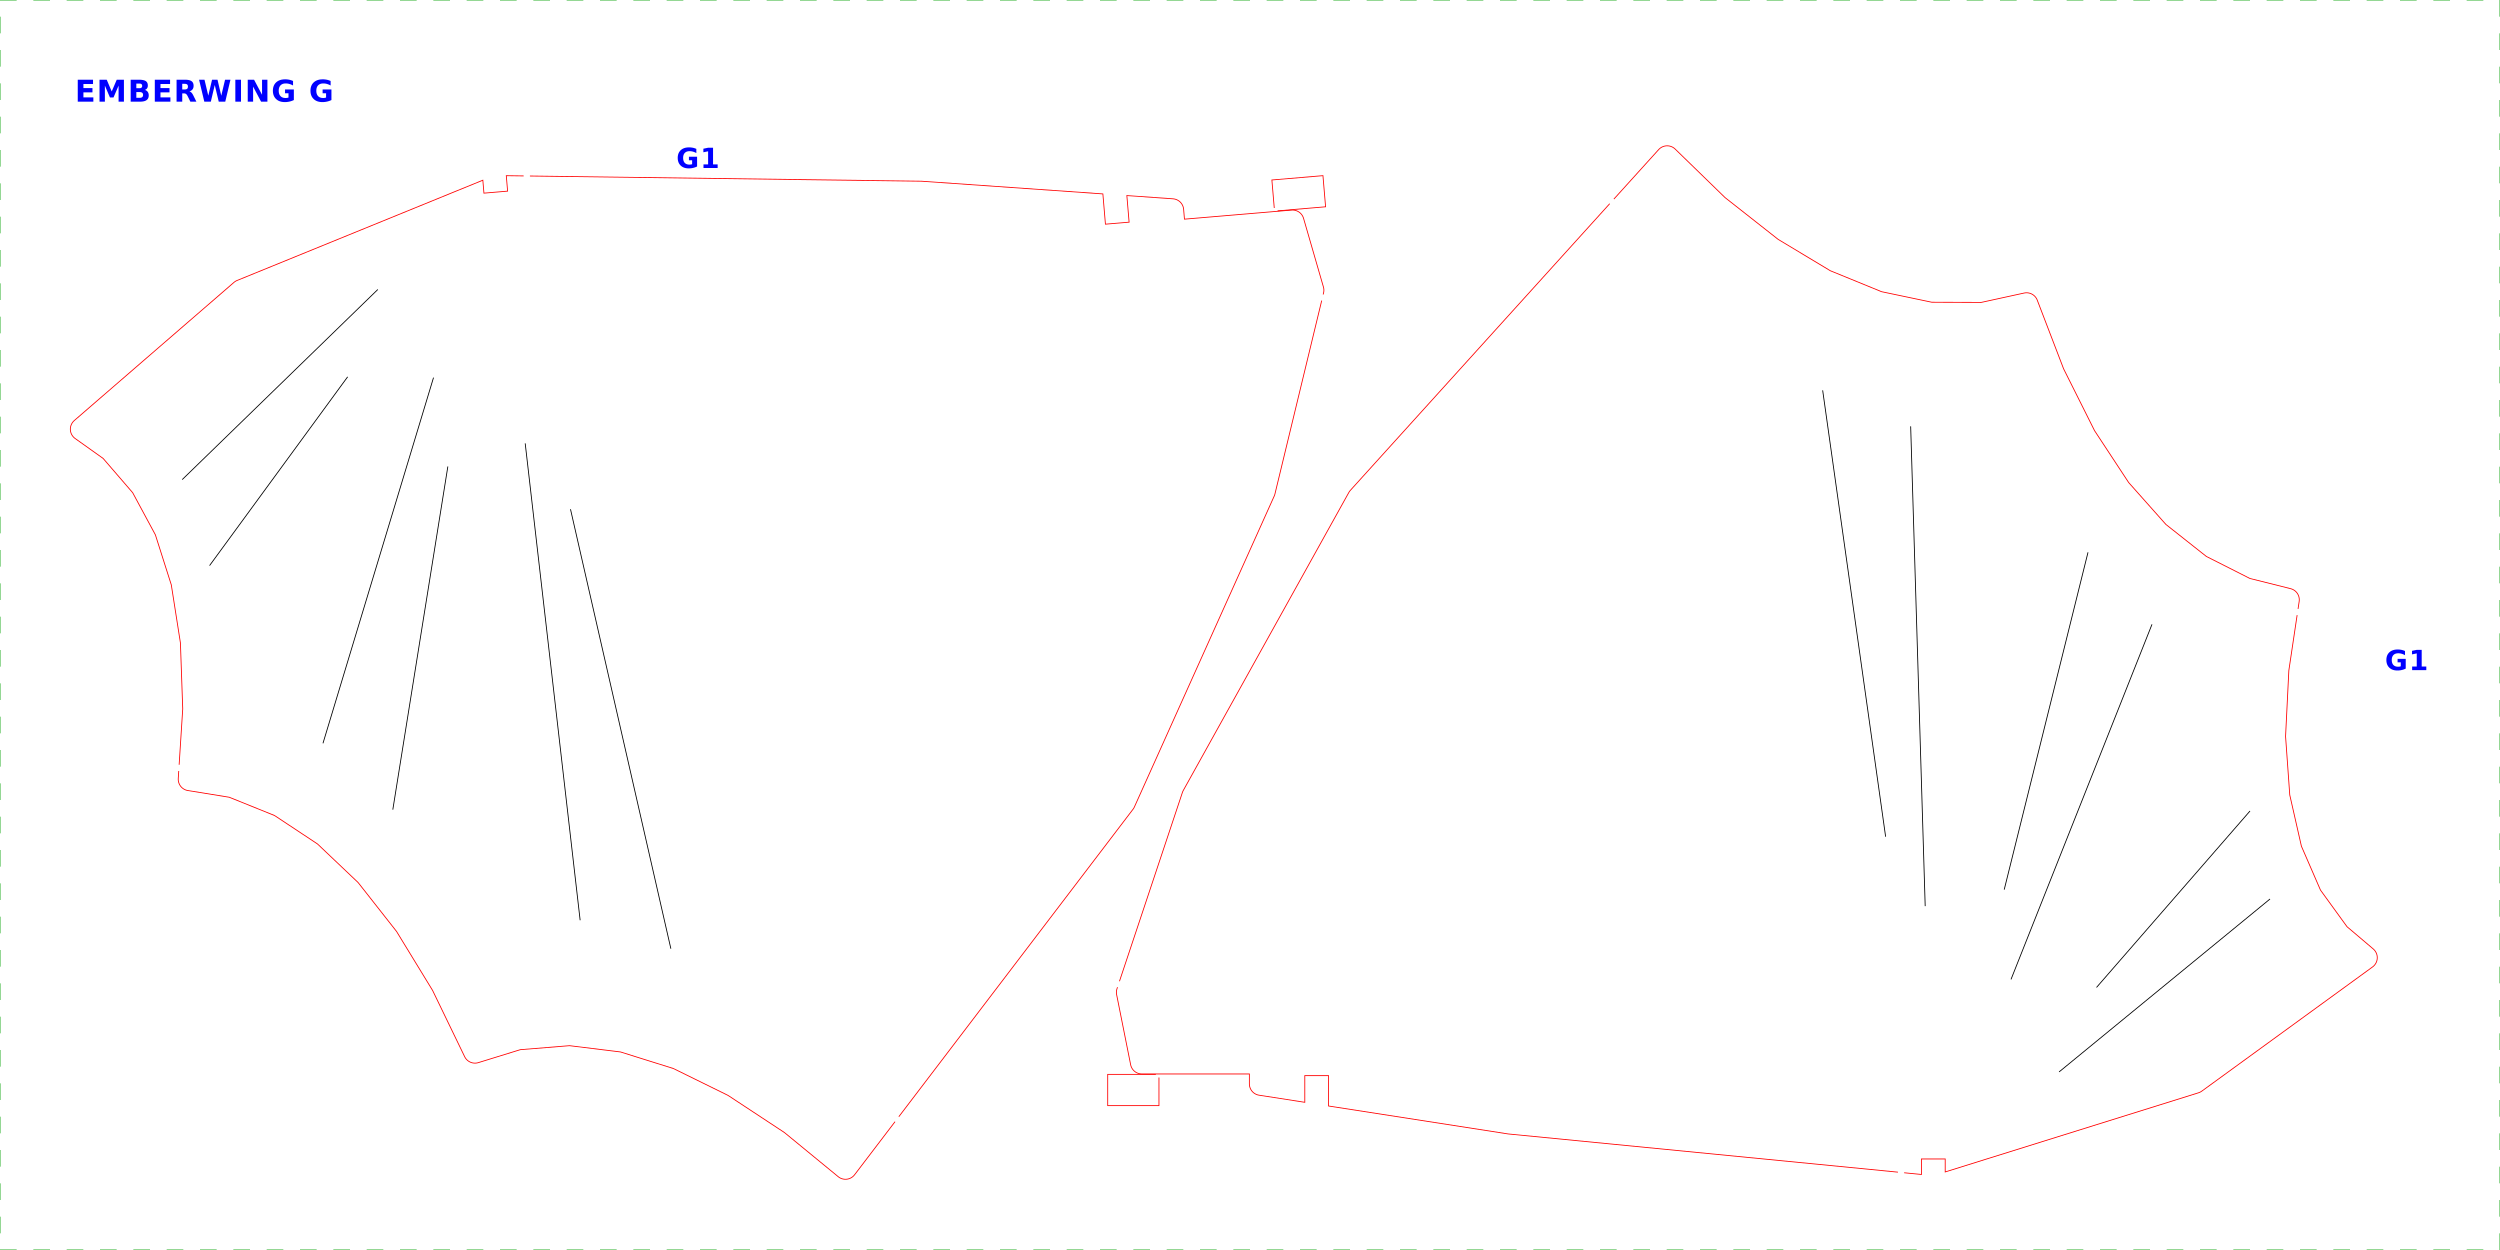
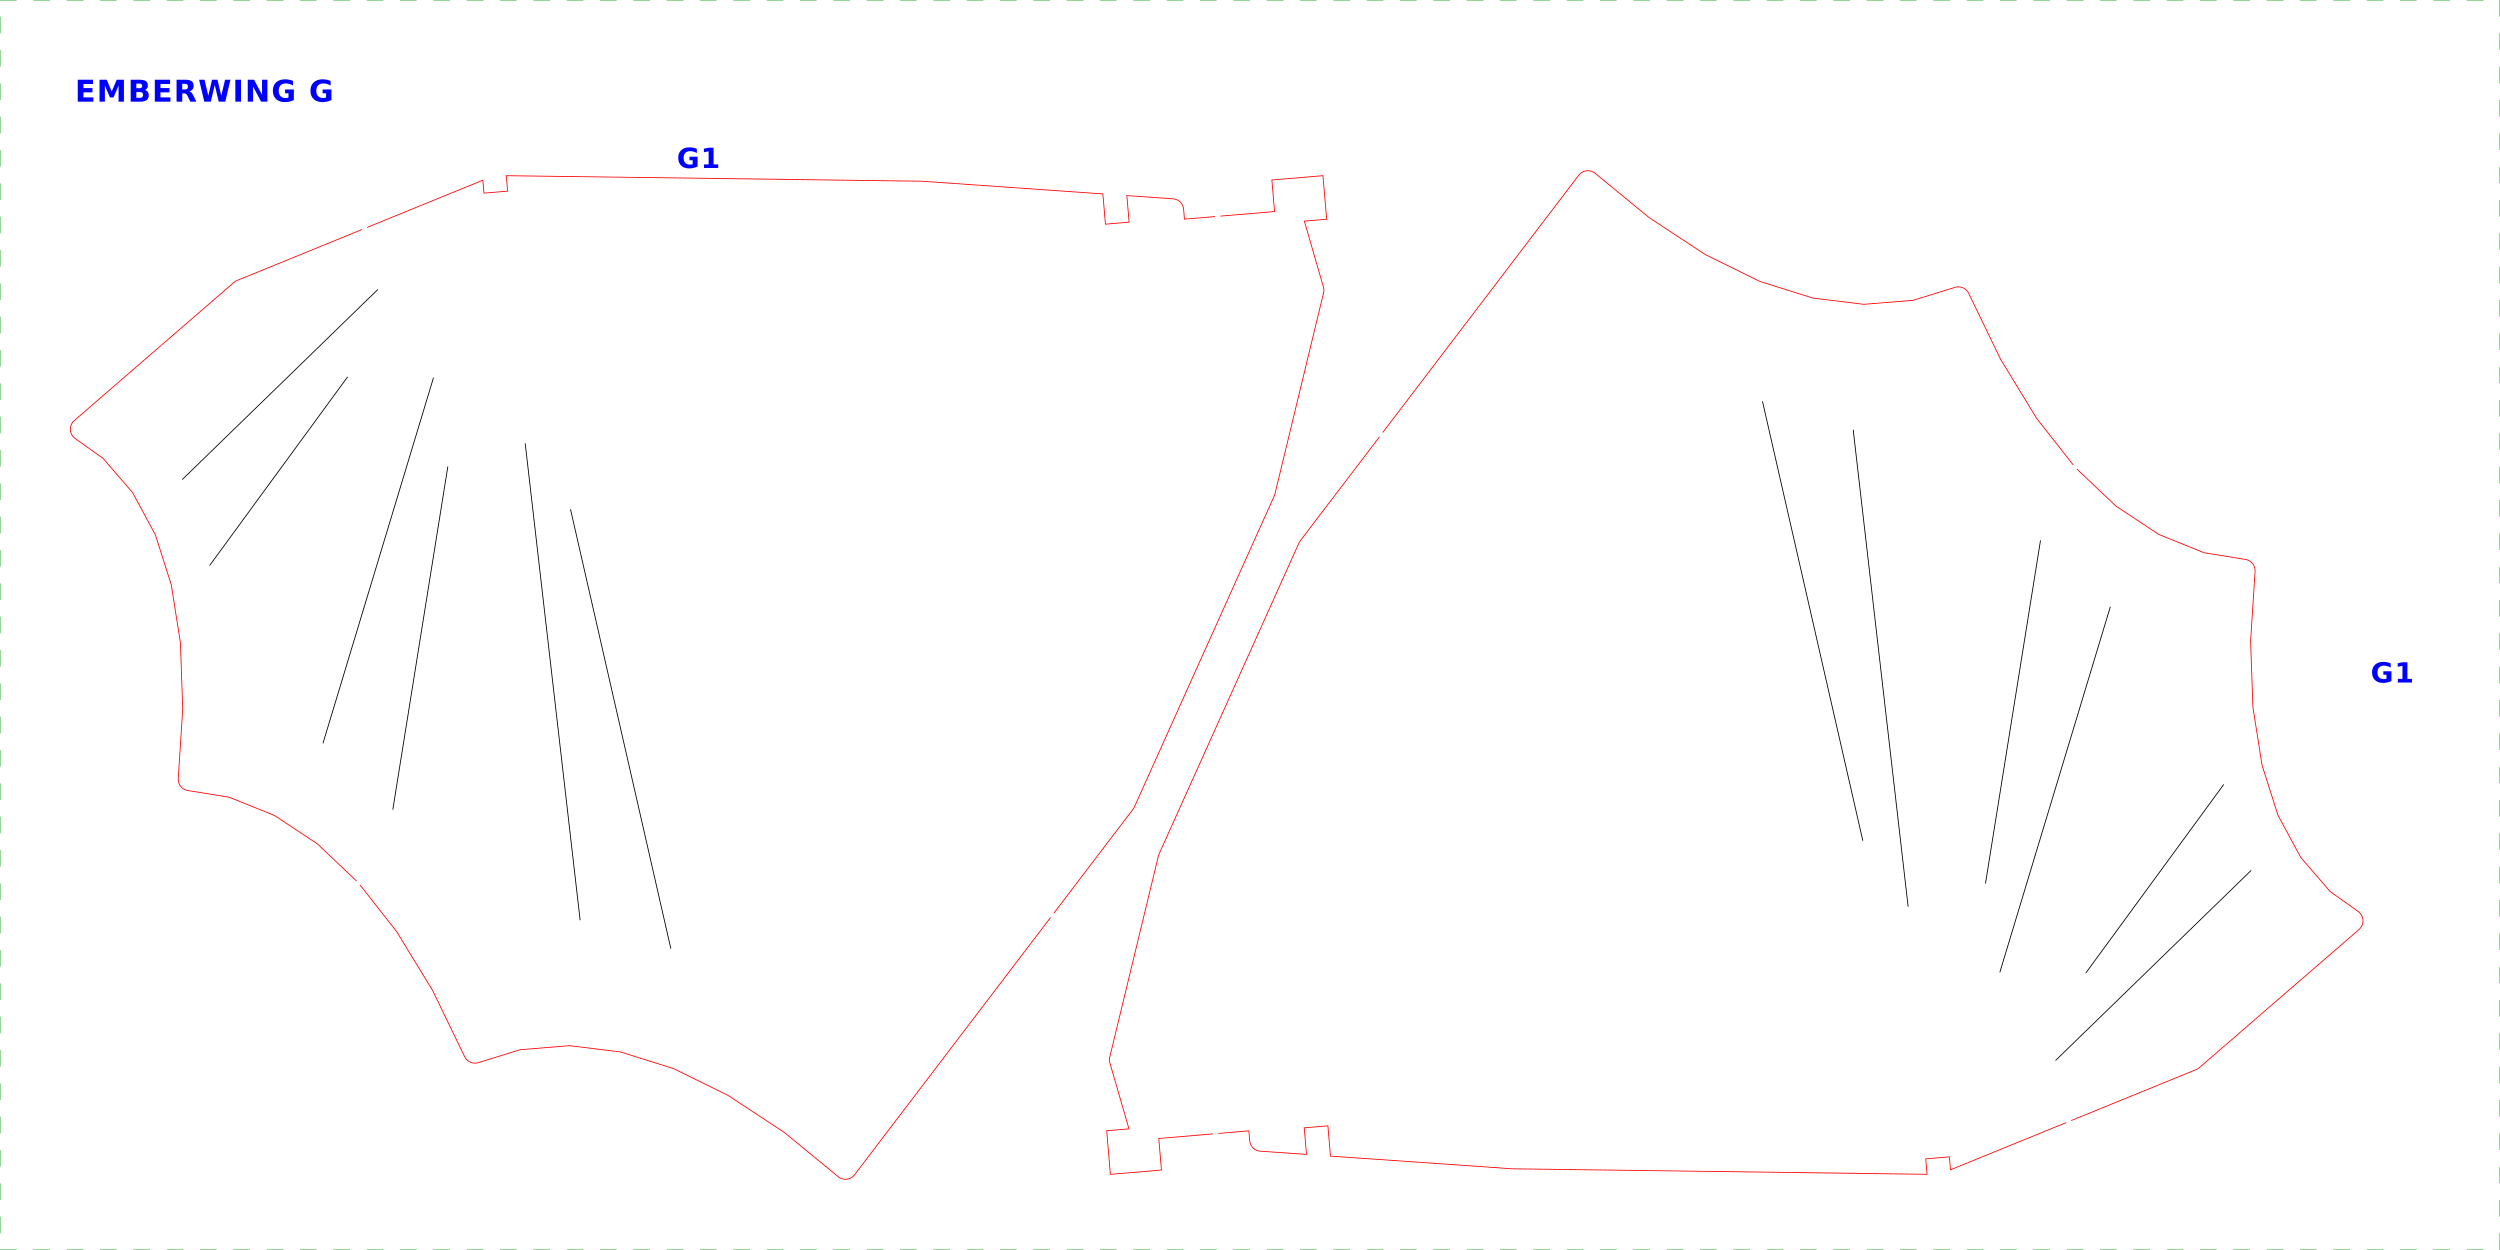
<svg xmlns="http://www.w3.org/2000/svg" width="300.0mm" height="150.0mm" viewBox="0 0 300.0 150.0">
  <rect x="0" y="0" width="300.0" height="150.0" fill="none" stroke="#00a000" stroke-width="0.1" stroke-dasharray="2 2" />
  <g id="ENGRAVE" fill="#0000ff" stroke="none" fill-rule="evenodd">
-     <path d="M83.571,20.015 L83.491,20.048 L83.411,20.078 L83.329,20.105 L83.246,20.129 L83.163,20.150 L83.078,20.167 L82.993,20.181 L82.907,20.192 L82.819,20.200 L82.731,20.205 L82.642,20.206 L82.447,20.197 L82.265,20.169 L82.098,20.122 L81.945,20.056 L81.805,19.971 L81.680,19.867 L81.572,19.747 L81.483,19.614 L81.414,19.467 L81.365,19.307 L81.335,19.134 L81.325,18.947 L81.335,18.758 L81.365,18.583 L81.416,18.422 L81.486,18.275 L81.576,18.142 L81.687,18.022 L81.815,17.919 L81.957,17.835 L82.115,17.770 L82.287,17.723 L82.474,17.695 L82.676,17.685 L82.756,17.687 L82.836,17.690 L82.914,17.697 L82.991,17.706 L83.066,17.717 L83.141,17.731 L83.214,17.747 L83.286,17.766 L83.357,17.787 L83.426,17.811 L83.494,17.837 L83.560,17.866 L83.560,18.369 L83.492,18.332 L83.425,18.298 L83.357,18.268 L83.290,18.241 L83.223,18.217 L83.156,18.196 L83.089,18.179 L83.021,18.165 L82.954,18.154 L82.887,18.146 L82.820,18.141 L82.753,18.139 L82.633,18.145 L82.522,18.163 L82.421,18.192 L82.330,18.232 L82.248,18.285 L82.176,18.349 L82.114,18.423 L82.063,18.508 L82.024,18.603 L81.996,18.707 L81.979,18.822 L81.973,18.947 L81.979,19.070 L81.995,19.184 L82.022,19.289 L82.060,19.383 L82.109,19.468 L82.168,19.542 L82.238,19.607 L82.317,19.659 L82.405,19.700 L82.502,19.729 L82.608,19.747 L82.723,19.752 L82.756,19.752 L82.787,19.751 L82.818,19.749 L82.847,19.747 L82.877,19.744 L82.905,19.740 L82.932,19.736 L82.959,19.731 L82.984,19.725 L83.009,19.718 L83.033,19.710 L83.055,19.702 L83.055,19.230 L82.673,19.230 L82.673,18.810 L83.650,18.810 L83.650,19.979 L83.571,20.015 Z" />
-     <path d="M84.973,19.726 L84.973,18.156 L84.405,18.273 L84.405,17.846 L84.969,17.729 L85.565,17.729 L85.565,19.726 L86.118,19.726 L86.118,20.159 L84.419,20.159 L84.419,19.726 L84.973,19.726 Z" />
-     <path d="M288.608,80.268 L288.529,80.302 L288.448,80.332 L288.367,80.359 L288.284,80.382 L288.200,80.403 L288.116,80.420 L288.030,80.435 L287.944,80.446 L287.857,80.454 L287.769,80.458 L287.680,80.460 L287.484,80.450 L287.303,80.422 L287.136,80.375 L286.982,80.309 L286.843,80.224 L286.718,80.121 L286.609,80.001 L286.521,79.867 L286.452,79.721 L286.402,79.561 L286.373,79.387 L286.363,79.200 L286.373,79.011 L286.403,78.836 L286.453,78.675 L286.523,78.528 L286.614,78.395 L286.724,78.276 L286.852,78.173 L286.995,78.088 L287.152,78.023 L287.325,77.976 L287.512,77.948 L287.714,77.939 L287.794,77.940 L287.873,77.944 L287.951,77.950 L288.028,77.959 L288.104,77.970 L288.178,77.984 L288.252,78.001 L288.324,78.020 L288.394,78.041 L288.464,78.065 L288.531,78.091 L288.598,78.119 L288.598,78.622 L288.530,78.585 L288.462,78.552 L288.395,78.521 L288.327,78.494 L288.260,78.470 L288.193,78.450 L288.126,78.432 L288.059,78.418 L287.992,78.407 L287.925,78.399 L287.858,78.394 L287.790,78.393 L287.670,78.399 L287.560,78.416 L287.459,78.445 L287.367,78.486 L287.286,78.538 L287.213,78.602 L287.151,78.677 L287.101,78.761 L287.061,78.856 L287.033,78.961 L287.016,79.075 L287.011,79.200 L287.016,79.324 L287.032,79.438 L287.060,79.542 L287.097,79.636 L287.146,79.721 L287.206,79.796 L287.276,79.860 L287.354,79.912 L287.442,79.953 L287.539,79.982 L287.646,80.000 L287.761,80.006 L287.793,80.005 L287.825,80.004 L287.855,80.003 L287.885,80.000 L287.914,79.997 L287.942,79.994 L287.970,79.989 L287.996,79.984 L288.022,79.978 L288.047,79.971 L288.070,79.964 L288.093,79.955 L288.093,79.483 L287.711,79.483 L287.711,79.063 L288.687,79.063 L288.687,80.232 L288.608,80.268 Z" />
-     <path d="M290.010,79.980 L290.010,78.409 L289.442,78.526 L289.442,78.100 L290.007,77.983 L290.603,77.983 L290.603,79.980 L291.156,79.980 L291.156,80.413 L289.457,80.413 L289.457,79.980 L290.010,79.980 Z" />
+     <path d="M83.634,20.015 L83.555,20.048 L83.474,20.078 L83.392,20.105 L83.310,20.129 L83.226,20.150 L83.142,20.167 L83.056,20.181 L82.970,20.192 L82.883,20.200 L82.794,20.205 L82.705,20.206 L82.510,20.197 L82.329,20.169 L82.161,20.122 L82.008,20.056 L81.869,19.971 L81.743,19.867 L81.635,19.747 L81.546,19.614 L81.477,19.467 L81.428,19.307 L81.398,19.134 L81.389,18.947 L81.399,18.758 L81.429,18.583 L81.479,18.422 L81.549,18.275 L81.639,18.142 L81.750,18.022 L81.878,17.919 L82.020,17.835 L82.178,17.770 L82.350,17.723 L82.537,17.695 L82.739,17.685 L82.820,17.687 L82.899,17.690 L82.977,17.697 L83.054,17.706 L83.130,17.717 L83.204,17.731 L83.278,17.747 L83.349,17.766 L83.420,17.787 L83.489,17.811 L83.557,17.837 L83.623,17.866 L83.623,18.369 L83.556,18.332 L83.488,18.298 L83.420,18.268 L83.353,18.241 L83.286,18.217 L83.219,18.196 L83.152,18.179 L83.085,18.165 L83.018,18.154 L82.950,18.146 L82.883,18.141 L82.816,18.139 L82.696,18.145 L82.585,18.163 L82.485,18.192 L82.393,18.232 L82.311,18.285 L82.239,18.349 L82.177,18.423 L82.126,18.508 L82.087,18.603 L82.059,18.707 L82.042,18.822 L82.036,18.947 L82.042,19.070 L82.058,19.184 L82.085,19.289 L82.123,19.383 L82.172,19.468 L82.232,19.542 L82.301,19.607 L82.380,19.659 L82.468,19.700 L82.565,19.729 L82.671,19.747 L82.787,19.752 L82.819,19.752 L82.850,19.751 L82.881,19.749 L82.911,19.747 L82.940,19.744 L82.968,19.740 L82.996,19.736 L83.022,19.731 L83.048,19.725 L83.072,19.718 L83.096,19.710 L83.119,19.702 L83.119,19.230 L82.736,19.230 L82.736,18.810 L83.713,18.810 L83.713,19.979 L83.634,20.015 Z" />
+     <path d="M85.036,19.726 L85.036,18.156 L84.468,18.273 L84.468,17.846 L85.033,17.729 L85.628,17.729 L85.628,19.726 L86.182,19.726 L86.182,20.159 L84.483,20.159 L84.483,19.726 L85.036,19.726 Z" />
+     <path d="M286.894,81.757 L286.814,81.790 L286.733,81.820 L286.652,81.847 L286.569,81.871 L286.486,81.891 L286.401,81.909 L286.316,81.923 L286.229,81.934 L286.142,81.942 L286.054,81.947 L285.965,81.948 L285.769,81.939 L285.588,81.911 L285.421,81.863 L285.267,81.798 L285.128,81.713 L285.003,81.609 L284.894,81.489 L284.806,81.356 L284.737,81.209 L284.687,81.049 L284.658,80.876 L284.648,80.689 L284.658,80.500 L284.688,80.325 L284.738,80.164 L284.809,80.017 L284.899,79.883 L285.009,79.764 L285.137,79.661 L285.280,79.577 L285.437,79.511 L285.610,79.465 L285.797,79.437 L285.999,79.427 L286.079,79.428 L286.158,79.432 L286.236,79.439 L286.313,79.447 L286.389,79.459 L286.464,79.473 L286.537,79.489 L286.609,79.508 L286.680,79.529 L286.749,79.553 L286.816,79.579 L286.883,79.608 L286.883,80.111 L286.815,80.074 L286.747,80.040 L286.680,80.010 L286.613,79.983 L286.545,79.959 L286.478,79.938 L286.411,79.921 L286.344,79.907 L286.277,79.896 L286.210,79.888 L286.143,79.883 L286.075,79.881 L285.955,79.887 L285.845,79.905 L285.744,79.934 L285.653,79.974 L285.571,80.027 L285.498,80.090 L285.437,80.165 L285.386,80.250 L285.347,80.345 L285.318,80.449 L285.301,80.564 L285.296,80.689 L285.301,80.812 L285.318,80.926 L285.345,81.030 L285.383,81.125 L285.431,81.209 L285.491,81.284 L285.561,81.348 L285.640,81.401 L285.728,81.442 L285.825,81.471 L285.931,81.488 L286.046,81.494 L286.078,81.494 L286.110,81.493 L286.140,81.491 L286.170,81.489 L286.199,81.486 L286.228,81.482 L286.255,81.478 L286.282,81.472 L286.307,81.466 L286.332,81.460 L286.355,81.452 L286.378,81.444 L286.378,80.972 L285.996,80.972 L285.996,80.552 L286.972,80.552 L286.972,81.720 L286.894,81.757 Z" />
+     <path d="M288.295,81.468 L288.295,79.898 L287.727,80.015 L287.727,79.588 L288.292,79.471 L288.888,79.471 L288.888,81.468 L289.441,81.468 L289.441,81.901 L287.742,81.901 L287.742,81.468 L288.295,81.468 Z" />
    <path d="M35.004,12.112 L34.915,12.141 L34.826,12.167 L34.735,12.189 L34.644,12.208 L34.551,12.224 L34.457,12.236 L34.363,12.244 L34.267,12.249 L34.171,12.251 L33.959,12.241 L33.763,12.210 L33.581,12.159 L33.415,12.088 L33.265,11.996 L33.129,11.883 L33.011,11.754 L32.915,11.609 L32.840,11.450 L32.787,11.277 L32.755,11.089 L32.744,10.886 L32.755,10.682 L32.788,10.492 L32.842,10.318 L32.918,10.158 L33.016,10.014 L33.136,9.885 L33.274,9.773 L33.429,9.682 L33.600,9.611 L33.786,9.560 L33.989,9.530 L34.208,9.520 L34.295,9.521 L34.381,9.525 L34.465,9.532 L34.548,9.542 L34.630,9.554 L34.711,9.569 L34.791,9.587 L34.869,9.607 L34.945,9.631 L35.020,9.656 L35.093,9.685 L35.165,9.716 L35.165,10.260 L35.092,10.220 L35.019,10.184 L34.946,10.151 L34.873,10.122 L34.800,10.096 L34.727,10.074 L34.655,10.055 L34.582,10.039 L34.509,10.027 L34.436,10.019 L34.364,10.014 L34.291,10.012 L34.161,10.018 L34.041,10.037 L33.932,10.068 L33.833,10.113 L33.744,10.169 L33.666,10.238 L33.599,10.319 L33.544,10.411 L33.501,10.514 L33.471,10.627 L33.452,10.751 L33.446,10.886 L33.452,11.020 L33.470,11.144 L33.499,11.257 L33.540,11.359 L33.593,11.451 L33.658,11.532 L33.733,11.601 L33.819,11.658 L33.914,11.702 L34.019,11.734 L34.134,11.753 L34.259,11.759 L34.294,11.759 L34.328,11.758 L34.361,11.756 L34.393,11.753 L34.425,11.750 L34.456,11.746 L34.485,11.741 L34.514,11.735 L34.542,11.729 L34.568,11.722 L34.594,11.714 L34.619,11.705 L34.619,11.193 L34.204,11.193 L34.204,10.738 L35.262,10.738 L35.262,12.004 L35.177,12.044 L35.091,12.080 L35.004,12.112 Z" />
    <path d="M39.514,12.112 L39.425,12.141 L39.336,12.167 L39.245,12.189 L39.154,12.208 L39.061,12.224 L38.967,12.236 L38.873,12.244 L38.777,12.249 L38.681,12.251 L38.469,12.241 L38.273,12.210 L38.092,12.159 L37.925,12.088 L37.775,11.996 L37.639,11.883 L37.521,11.754 L37.425,11.609 L37.351,11.450 L37.297,11.277 L37.265,11.089 L37.254,10.886 L37.265,10.682 L37.298,10.492 L37.352,10.318 L37.428,10.158 L37.526,10.014 L37.646,9.885 L37.784,9.773 L37.939,9.682 L38.110,9.611 L38.296,9.560 L38.499,9.530 L38.718,9.520 L38.805,9.521 L38.891,9.525 L38.975,9.532 L39.058,9.542 L39.141,9.554 L39.221,9.569 L39.301,9.587 L39.379,9.607 L39.455,9.631 L39.530,9.656 L39.604,9.685 L39.675,9.716 L39.675,10.260 L39.602,10.220 L39.529,10.184 L39.456,10.151 L39.383,10.122 L39.310,10.096 L39.237,10.074 L39.165,10.055 L39.092,10.039 L39.019,10.027 L38.946,10.019 L38.874,10.014 L38.801,10.012 L38.671,10.018 L38.551,10.037 L38.442,10.068 L38.343,10.113 L38.254,10.169 L38.176,10.238 L38.109,10.319 L38.054,10.411 L38.011,10.514 L37.981,10.627 L37.962,10.751 L37.956,10.886 L37.962,11.020 L37.980,11.144 L38.009,11.257 L38.050,11.359 L38.103,11.451 L38.168,11.532 L38.243,11.601 L38.329,11.658 L38.424,11.702 L38.529,11.734 L38.644,11.753 L38.769,11.759 L38.804,11.759 L38.838,11.758 L38.871,11.756 L38.903,11.753 L38.935,11.750 L38.966,11.746 L38.995,11.741 L39.024,11.735 L39.052,11.729 L39.079,11.722 L39.104,11.714 L39.129,11.705 L39.129,11.193 L38.714,11.193 L38.714,10.738 L39.772,10.738 L39.772,12.004 L39.687,12.044 L39.601,12.080 L39.514,12.112 Z" />
    <path d="M10.010,10.081 L10.010,10.571 L11.095,10.571 L11.095,11.084 L10.010,11.084 L10.010,11.687 L11.202,11.687 L11.202,12.200 L9.331,12.200 L9.331,9.567 L11.163,9.567 L11.163,10.081 L10.010,10.081 Z" />
    <path d="M14.871,9.567 L14.871,12.200 L14.230,12.200 L14.230,10.275 L13.623,11.694 L13.193,11.694 L12.586,10.275 L12.586,12.200 L11.943,12.200 L11.943,9.567 L12.807,9.567 L13.406,10.976 L14.009,9.567 L14.871,9.567 Z" />
    <path d="M17.728,11.026 L17.764,11.085 L17.794,11.148 L17.818,11.216 L17.834,11.288 L17.844,11.365 L17.848,11.445 L17.840,11.567 L17.819,11.678 L17.783,11.778 L17.733,11.867 L17.669,11.945 L17.590,12.013 L17.497,12.070 L17.389,12.117 L17.266,12.153 L17.128,12.179 L16.975,12.195 L16.807,12.200 L15.681,12.200 L15.681,9.567 L16.700,9.567 L16.874,9.572 L17.032,9.586 L17.173,9.609 L17.297,9.641 L17.404,9.683 L17.494,9.733 L17.569,9.794 L17.631,9.866 L17.679,9.949 L17.713,10.043 L17.733,10.148 L17.740,10.264 L17.738,10.326 L17.730,10.386 L17.718,10.442 L17.700,10.495 L17.678,10.544 L17.650,10.591 L17.618,10.634 L17.581,10.673 L17.540,10.709 L17.494,10.740 L17.444,10.767 L17.389,10.791 L17.459,10.815 L17.524,10.845 L17.583,10.882 L17.637,10.924 L17.685,10.972 L17.728,11.026 Z M17.066,11.652 L17.097,11.620 L17.123,11.584 L17.143,11.543 L17.157,11.497 L17.166,11.446 L17.169,11.391 L17.166,11.336 L17.157,11.286 L17.143,11.241 L17.123,11.201 L17.098,11.165 L17.067,11.134 L17.030,11.108 L16.987,11.087 L16.938,11.070 L16.884,11.058 L16.824,11.051 L16.758,11.049 L16.359,11.049 L16.359,11.738 L16.758,11.738 L16.823,11.736 L16.883,11.728 L16.937,11.716 L16.986,11.700 L17.028,11.678 L17.066,11.652 Z M16.949,10.538 L16.978,10.516 L17.004,10.491 L17.024,10.462 L17.041,10.429 L17.052,10.392 L17.059,10.352 L17.061,10.308 L17.059,10.265 L17.052,10.225 L17.041,10.188 L17.024,10.156 L17.004,10.126 L16.978,10.101 L16.949,10.079 L16.915,10.061 L16.876,10.047 L16.833,10.037 L16.786,10.031 L16.735,10.029 L16.359,10.029 L16.359,10.587 L16.735,10.587 L16.786,10.585 L16.833,10.579 L16.876,10.569 L16.915,10.555 L16.949,10.538 Z" />
    <path d="M19.256,10.081 L19.256,10.571 L20.341,10.571 L20.341,11.084 L19.256,11.084 L19.256,11.687 L20.448,11.687 L20.448,12.200 L18.577,12.200 L18.577,9.567 L20.409,9.567 L20.409,10.081 L19.256,10.081 Z" />
    <path d="M22.225,9.567 L22.391,9.572 L22.541,9.587 L22.676,9.611 L22.796,9.645 L22.900,9.689 L22.988,9.742 L23.062,9.806 L23.123,9.881 L23.170,9.967 L23.204,10.065 L23.224,10.174 L23.231,10.294 L23.227,10.378 L23.217,10.458 L23.199,10.532 L23.174,10.600 L23.143,10.664 L23.104,10.722 L23.059,10.776 L23.006,10.824 L22.946,10.868 L22.880,10.907 L22.806,10.940 L22.724,10.969 L22.770,10.982 L22.814,10.999 L22.857,11.021 L22.897,11.047 L22.936,11.078 L22.974,11.113 L23.011,11.153 L23.048,11.200 L23.085,11.254 L23.122,11.314 L23.159,11.380 L23.197,11.452 L23.566,12.200 L22.843,12.200 L22.522,11.546 L22.489,11.483 L22.457,11.428 L22.424,11.380 L22.391,11.338 L22.358,11.304 L22.325,11.276 L22.290,11.254 L22.251,11.236 L22.209,11.222 L22.163,11.212 L22.113,11.206 L22.060,11.204 L21.868,11.204 L21.868,12.200 L21.189,12.200 L21.189,9.567 L22.225,9.567 Z M22.384,10.699 L22.425,10.680 L22.459,10.655 L22.487,10.626 L22.511,10.591 L22.529,10.550 L22.541,10.504 L22.549,10.452 L22.552,10.394 L22.549,10.337 L22.541,10.286 L22.529,10.240 L22.511,10.200 L22.487,10.166 L22.459,10.137 L22.425,10.113 L22.384,10.094 L22.336,10.079 L22.282,10.068 L22.221,10.062 L22.153,10.059 L21.868,10.059 L21.868,10.735 L22.153,10.735 L22.221,10.733 L22.282,10.726 L22.336,10.715 L22.384,10.699 Z" />
    <path d="M25.447,9.567 L26.101,9.567 L26.552,11.481 L27.007,9.567 L27.653,9.567 L27.032,12.200 L26.249,12.200 L25.771,10.199 L25.299,12.200 L24.516,12.200 L23.890,9.567 L24.540,9.567 L24.995,11.481 L25.447,9.567 Z" />
    <path d="M28.241,9.567 L28.920,9.567 L28.920,12.200 L28.241,12.200 L28.241,9.567 Z" />
    <path d="M32.089,9.567 L32.089,12.200 L31.330,12.200 L30.373,10.394 L30.373,12.200 L29.729,12.200 L29.729,9.567 L30.488,9.567 L31.445,11.373 L31.445,9.567 L32.089,9.567 Z" />
  </g>
  <g id="SCORE" fill="none" stroke="#000000" stroke-width="0.1">
    <path d="M53.742,55.979 L47.138,97.158" />
    <path d="M68.459,61.106 L80.504,113.844" />
    <path d="M63.024,53.206 L69.617,110.430" />
    <path d="M52.022,45.314 L38.757,89.197" />
    <path d="M41.717,45.219 L25.149,67.869" />
    <path d="M45.337,34.739 L21.867,57.549" />
-     <path d="M226.275,100.405 L218.720,46.840" />
-     <path d="M231.023,108.736 L229.280,51.160" />
-     <path d="M240.506,106.756 L250.560,66.280" />
-     <path d="M241.321,117.528 L258.240,74.920" />
-     <path d="M251.581,118.492 L270.000,97.320" />
-     <path d="M247.091,128.629 L272.400,107.880" />
+     <path d="M223.541,100.894 L211.496,48.156" />
+     <path d="M228.976,108.794 L222.383,51.570" />
+     <path d="M238.258,106.021 L244.862,64.842" />
+     <path d="M239.978,116.686 L253.243,72.803" />
+     <path d="M250.283,116.781 L266.851,94.131" />
+     <path d="M246.663,127.261 L270.133,104.451" />
  </g>
  <g id="CUT" fill="none" stroke="#ff0000" stroke-width="0.1">
-     <path d="M21.497,91.770 L21.926,85.089 L21.926,85.029 L21.652,77.184 L21.645,77.110 L20.560,70.207 L20.556,70.187 L20.551,70.167 L18.654,64.203 L18.645,64.179 L18.634,64.157 L15.934,59.148 L15.919,59.123 L15.901,59.100 L12.400,55.040 L12.378,55.017 L12.353,54.997 L9.017,52.621 L8.910,52.536 L8.811,52.440 L8.722,52.334 L8.644,52.220 L8.578,52.099 L8.524,51.972 L8.484,51.840 L8.456,51.704 L8.443,51.567 L8.443,51.428 L8.458,51.291 L8.486,51.156 L8.527,51.024 L8.582,50.897 L8.649,50.776 L8.727,50.663 L8.817,50.558 L8.915,50.463 L28.078,33.884 L28.195,33.794 L28.322,33.716 L28.455,33.653 L57.941,21.625 L58.072,23.178 L60.912,22.937 L60.755,21.083 L62.840,21.111" />
-     <path d="M63.590,21.121 L110.535,21.745 L110.611,21.748 L132.345,23.269 L132.652,26.901 L135.492,26.661 L135.222,23.470 L140.763,23.858 L140.899,23.875 L141.034,23.905 L141.166,23.949 L141.293,24.007 L141.413,24.076 L141.526,24.158 L141.630,24.250 L141.724,24.353 L141.807,24.464 L141.879,24.584 L141.938,24.710 L141.984,24.841 L142.016,24.976 L142.035,25.112 L142.135,26.299 L154.990,25.211 L155.123,25.206 L155.258,25.215 L155.391,25.236 L155.521,25.271 L155.648,25.318 L155.769,25.377 L155.883,25.448 L155.991,25.530 L156.089,25.622 L156.179,25.723 L156.258,25.832 L156.325,25.949 L156.381,26.071 L156.425,26.197 L158.813,34.445 L158.845,34.582 L158.863,34.724 L158.866,34.866 L158.854,35.009 L158.828,35.147 L158.782,35.340" />
-     <path d="M158.605,36.069 L152.990,59.287 L152.955,59.407 L152.908,59.524 L136.125,96.840 L136.054,96.977 L135.967,97.106 L107.858,134.004" />
-     <path d="M107.404,134.601 L102.549,140.973 L102.461,141.077 L102.362,141.173 L102.254,141.259 L102.138,141.333 L102.014,141.396 L101.886,141.445 L101.752,141.482 L101.616,141.504 L101.478,141.514 L101.341,141.509 L101.204,141.490 L101.069,141.458 L100.939,141.413 L100.814,141.354 L100.695,141.284 L100.586,141.203 L94.155,135.925 L94.103,135.887 L87.392,131.467 L87.325,131.429 L80.823,128.232 L80.804,128.224 L80.785,128.217 L74.489,126.243 L74.466,126.237 L74.442,126.232 L68.371,125.485 L68.343,125.483 L68.316,125.484 L62.465,125.959 L62.436,125.963 L62.408,125.970 L57.400,127.516 L57.267,127.550 L57.129,127.571 L56.990,127.577 L56.851,127.569 L56.713,127.548 L56.578,127.512 L56.448,127.463 L56.323,127.401 L56.205,127.327 L56.095,127.241 L55.995,127.144 L55.904,127.038 L55.825,126.923 L55.759,126.803 L51.926,118.882 L51.898,118.830 L47.603,111.802 L47.562,111.743 L43.007,105.947 L42.948,105.881 L38.116,101.292 L38.099,101.277 L38.080,101.263 L32.966,97.878 L32.943,97.864 L32.919,97.853 L27.541,95.682 L27.513,95.673 L27.484,95.666 L22.541,94.864 L22.411,94.836 L22.282,94.795 L22.158,94.741 L22.040,94.676 L21.929,94.599 L21.825,94.512 L21.731,94.415 L21.647,94.310 L21.574,94.196 L21.512,94.076 L21.462,93.951 L21.425,93.821 L21.400,93.688 L21.389,93.554 L21.391,93.420 L21.449,92.518" />
-     <path d="M134.337,117.750 L141.891,95.089 L141.936,94.972 L141.992,94.859 L161.863,59.092 L161.946,58.961 L162.043,58.841 L193.164,24.444" />
-     <path d="M193.667,23.888 L199.041,17.948 L199.138,17.852 L199.245,17.764 L199.360,17.688 L199.482,17.624 L199.610,17.572 L199.743,17.534 L199.878,17.509 L200.016,17.497 L200.154,17.500 L200.291,17.516 L200.426,17.546 L200.557,17.590 L200.683,17.646 L200.803,17.715 L200.915,17.795 L201.017,17.885 L206.980,23.686 L207.028,23.728 L213.343,28.698 L213.406,28.742 L219.616,32.476 L219.634,32.486 L219.652,32.494 L225.759,34.992 L225.782,35.001 L225.805,35.007 L231.792,36.263 L231.819,36.268 L231.846,36.269 L237.716,36.290 L237.745,36.288 L237.774,36.283 L242.895,35.165 L243.030,35.142 L243.169,35.133 L243.309,35.139 L243.447,35.158 L243.582,35.192 L243.713,35.238 L243.839,35.298 L243.958,35.371 L244.070,35.454 L244.172,35.549 L244.264,35.654 L244.345,35.767 L244.414,35.888 L244.469,36.014 L247.621,44.230 L247.645,44.284 L251.331,51.649 L251.367,51.711 L255.417,57.871 L255.471,57.941 L259.898,62.922 L259.914,62.938 L259.932,62.954 L264.742,66.758 L264.764,66.774 L264.787,66.787 L269.963,69.404 L269.990,69.416 L270.018,69.424 L274.876,70.641 L275.003,70.680 L275.128,70.731 L275.247,70.795 L275.359,70.870 L275.464,70.956 L275.559,71.051 L275.645,71.156 L275.720,71.268 L275.783,71.387 L275.835,71.512 L275.874,71.642 L275.900,71.774 L275.913,71.908 L275.913,72.043 L275.900,72.176 L275.766,73.070" />
-     <path d="M275.655,73.812 L274.665,80.433 L274.659,80.493 L274.270,88.333 L274.271,88.407 L274.770,95.377 L274.772,95.397 L274.776,95.417 L276.163,101.521 L276.170,101.545 L276.179,101.568 L278.447,106.787 L278.460,106.813 L278.476,106.837 L281.622,111.178 L281.642,111.202 L281.665,111.225 L284.789,113.874 L284.888,113.967 L284.979,114.072 L285.059,114.184 L285.127,114.305 L285.182,114.431 L285.225,114.562 L285.255,114.697 L285.270,114.835 L285.272,114.973 L285.260,115.110 L285.234,115.246 L285.195,115.379 L285.142,115.506 L285.077,115.628 L285.000,115.743 L284.912,115.850 L284.814,115.947 L284.708,116.032 L264.215,130.936 L264.092,131.016 L263.958,131.083 L263.820,131.135 L233.425,140.633 L233.425,139.075 L230.575,139.075 L230.575,140.936 L228.500,140.732" />
-     <path d="M227.754,140.659 L181.028,136.078 L180.953,136.069 L159.425,132.720 L159.425,129.075 L156.575,129.075 L156.575,132.276 L151.087,131.423 L150.952,131.395 L150.820,131.353 L150.692,131.298 L150.571,131.230 L150.457,131.151 L150.351,131.060 L150.256,130.959 L150.171,130.849 L150.097,130.731 L150.036,130.606 L149.988,130.475 L149.953,130.341 L149.932,130.203 L149.925,130.066 L149.925,128.875 L137.024,128.875 L136.891,128.868 L136.758,128.849 L136.627,128.816 L136.500,128.771 L136.378,128.713 L136.262,128.644 L136.154,128.563 L136.054,128.473 L135.963,128.373 L135.883,128.265 L135.814,128.149 L135.756,128.027 L135.710,127.900 L135.678,127.771 L133.994,119.351 L133.973,119.212 L133.967,119.069 L133.976,118.927 L134.000,118.786 L134.037,118.651 L134.100,118.462" />
-     <path d="M139.075,129.300 L139.075,132.675 L132.925,132.675 L132.925,128.925 L138.700,128.925" />
-     <path d="M152.911,24.960 L152.626,21.597 L158.754,21.079 L159.070,24.815 L153.316,25.302" />
+     <path d="M42.775,105.717 L38.116,101.292 L38.099,101.277 L38.080,101.263 L32.966,97.878 L32.943,97.864 L32.919,97.853 L27.541,95.682 L27.513,95.673 L27.484,95.666 L22.541,94.864 L22.411,94.836 L22.282,94.795 L22.158,94.741 L22.040,94.676 L21.929,94.599 L21.825,94.512 L21.731,94.415 L21.647,94.310 L21.574,94.196 L21.512,94.076 L21.462,93.951 L21.425,93.821 L21.400,93.688 L21.389,93.554 L21.391,93.420 L21.926,85.089 L21.926,85.029 L21.652,77.184 L21.645,77.110 L20.560,70.207 L20.556,70.187 L20.551,70.167 L18.654,64.203 L18.645,64.179 L18.634,64.157 L15.934,59.148 L15.919,59.123 L15.901,59.100 L12.400,55.040 L12.378,55.017 L12.353,54.997 L9.017,52.621 L8.910,52.536 L8.811,52.440 L8.722,52.334 L8.644,52.220 L8.578,52.099 L8.524,51.972 L8.484,51.840 L8.456,51.704 L8.443,51.567 L8.443,51.428 L8.458,51.291 L8.486,51.156 L8.527,51.024 L8.582,50.897 L8.649,50.776 L8.727,50.663 L8.817,50.558 L8.915,50.463 L28.078,33.884 L28.195,33.794 L28.322,33.716 L28.455,33.653 L43.453,27.535" />
+     <path d="M44.055,27.289 L57.941,21.625 L58.072,23.178 L60.912,22.937 L60.755,21.083 L110.535,21.745 L110.611,21.748 L132.345,23.269 L132.652,26.901 L135.492,26.661 L135.222,23.470 L140.763,23.858 L140.899,23.875 L141.034,23.905 L141.166,23.949 L141.293,24.007 L141.413,24.076 L141.526,24.158 L141.630,24.250 L141.724,24.353 L141.807,24.464 L141.879,24.584 L141.938,24.710 L141.984,24.841 L142.016,24.976 L142.035,25.112 L142.135,26.299 L145.797,25.989" />
+     <path d="M146.445,25.934 L152.946,25.384 L152.626,21.597 L158.754,21.079 L159.197,26.310 L156.523,26.536 L158.813,34.445 L158.845,34.582 L158.863,34.724 L158.866,34.866 L158.854,35.009 L158.828,35.147 L152.990,59.287 L152.955,59.407 L152.908,59.524 L136.125,96.840 L136.054,96.977 L135.967,97.106 L126.462,109.583" />
+     <path d="M126.068,110.100 L102.549,140.973 L102.461,141.077 L102.362,141.173 L102.254,141.259 L102.138,141.333 L102.014,141.396 L101.886,141.445 L101.752,141.482 L101.616,141.504 L101.478,141.514 L101.341,141.509 L101.204,141.490 L101.069,141.458 L100.939,141.413 L100.814,141.354 L100.695,141.284 L100.586,141.203 L94.155,135.925 L94.103,135.887 L87.392,131.467 L87.325,131.429 L80.823,128.232 L80.804,128.224 L80.785,128.217 L74.489,126.243 L74.466,126.237 L74.442,126.232 L68.371,125.485 L68.343,125.483 L68.316,125.484 L62.465,125.959 L62.436,125.963 L62.408,125.970 L57.400,127.516 L57.267,127.550 L57.129,127.571 L56.990,127.577 L56.851,127.569 L56.713,127.548 L56.578,127.512 L56.448,127.463 L56.323,127.401 L56.205,127.327 L56.095,127.241 L55.995,127.144 L55.904,127.038 L55.825,126.923 L55.759,126.803 L51.926,118.882 L51.898,118.830 L47.603,111.802 L47.562,111.743 L43.207,106.201" />
+     <path d="M145.555,136.066 L139.054,136.616 L139.374,140.403 L133.246,140.921 L132.803,135.690 L135.477,135.464 L133.187,127.555 L133.155,127.418 L133.137,127.276 L133.134,127.134 L133.146,126.991 L133.172,126.853 L139.010,102.713 L139.045,102.593 L139.092,102.476 L155.875,65.160 L155.946,65.023 L156.033,64.894 L165.538,52.417" />
+     <path d="M165.932,51.900 L189.451,21.027 L189.539,20.923 L189.638,20.827 L189.746,20.741 L189.862,20.667 L189.986,20.604 L190.114,20.555 L190.248,20.518 L190.384,20.496 L190.522,20.486 L190.659,20.491 L190.796,20.510 L190.931,20.542 L191.061,20.587 L191.186,20.646 L191.305,20.716 L191.414,20.797 L197.845,26.075 L197.897,26.113 L204.608,30.533 L204.675,30.571 L211.177,33.768 L211.196,33.776 L211.215,33.783 L217.511,35.757 L217.534,35.763 L217.558,35.768 L223.629,36.515 L223.657,36.517 L223.684,36.516 L229.535,36.041 L229.564,36.037 L229.592,36.030 L234.600,34.484 L234.733,34.450 L234.871,34.429 L235.010,34.423 L235.149,34.431 L235.287,34.452 L235.422,34.488 L235.552,34.537 L235.677,34.599 L235.795,34.673 L235.905,34.759 L236.005,34.856 L236.096,34.962 L236.175,35.077 L236.241,35.197 L240.074,43.118 L240.102,43.170 L244.397,50.198 L244.438,50.257 L248.793,55.799" />
+     <path d="M249.225,56.283 L253.884,60.708 L253.901,60.723 L253.920,60.737 L259.034,64.122 L259.057,64.136 L259.081,64.147 L264.459,66.318 L264.487,66.327 L264.516,66.334 L269.459,67.136 L269.589,67.164 L269.718,67.205 L269.842,67.259 L269.960,67.324 L270.071,67.401 L270.175,67.488 L270.269,67.585 L270.353,67.690 L270.426,67.804 L270.488,67.924 L270.538,68.049 L270.575,68.179 L270.600,68.312 L270.611,68.446 L270.609,68.580 L270.074,76.911 L270.074,76.971 L270.348,84.816 L270.355,84.890 L271.440,91.793 L271.444,91.813 L271.449,91.833 L273.346,97.797 L273.355,97.821 L273.366,97.843 L276.066,102.852 L276.081,102.877 L276.099,102.900 L279.600,106.960 L279.622,106.983 L279.647,107.003 L282.983,109.379 L283.090,109.464 L283.189,109.560 L283.278,109.666 L283.356,109.780 L283.422,109.901 L283.476,110.028 L283.516,110.160 L283.544,110.296 L283.557,110.433 L283.557,110.572 L283.542,110.709 L283.514,110.844 L283.473,110.976 L283.418,111.103 L283.351,111.224 L283.273,111.337 L283.183,111.442 L283.085,111.537 L263.922,128.116 L263.805,128.206 L263.678,128.284 L263.545,128.347 L248.547,134.465" />
+     <path d="M247.945,134.711 L234.059,140.375 L233.928,138.822 L231.088,139.063 L231.245,140.917 L181.465,140.255 L181.389,140.252 L159.655,138.731 L159.348,135.099 L156.508,135.339 L156.778,138.530 L151.237,138.142 L151.101,138.125 L150.966,138.095 L150.834,138.051 L150.707,137.993 L150.587,137.924 L150.474,137.842 L150.370,137.750 L150.276,137.647 L150.193,137.536 L150.121,137.416 L150.062,137.290 L150.016,137.159 L149.984,137.024 L149.965,136.888 L149.865,135.701 L146.203,136.011" />
  </g>
</svg>
